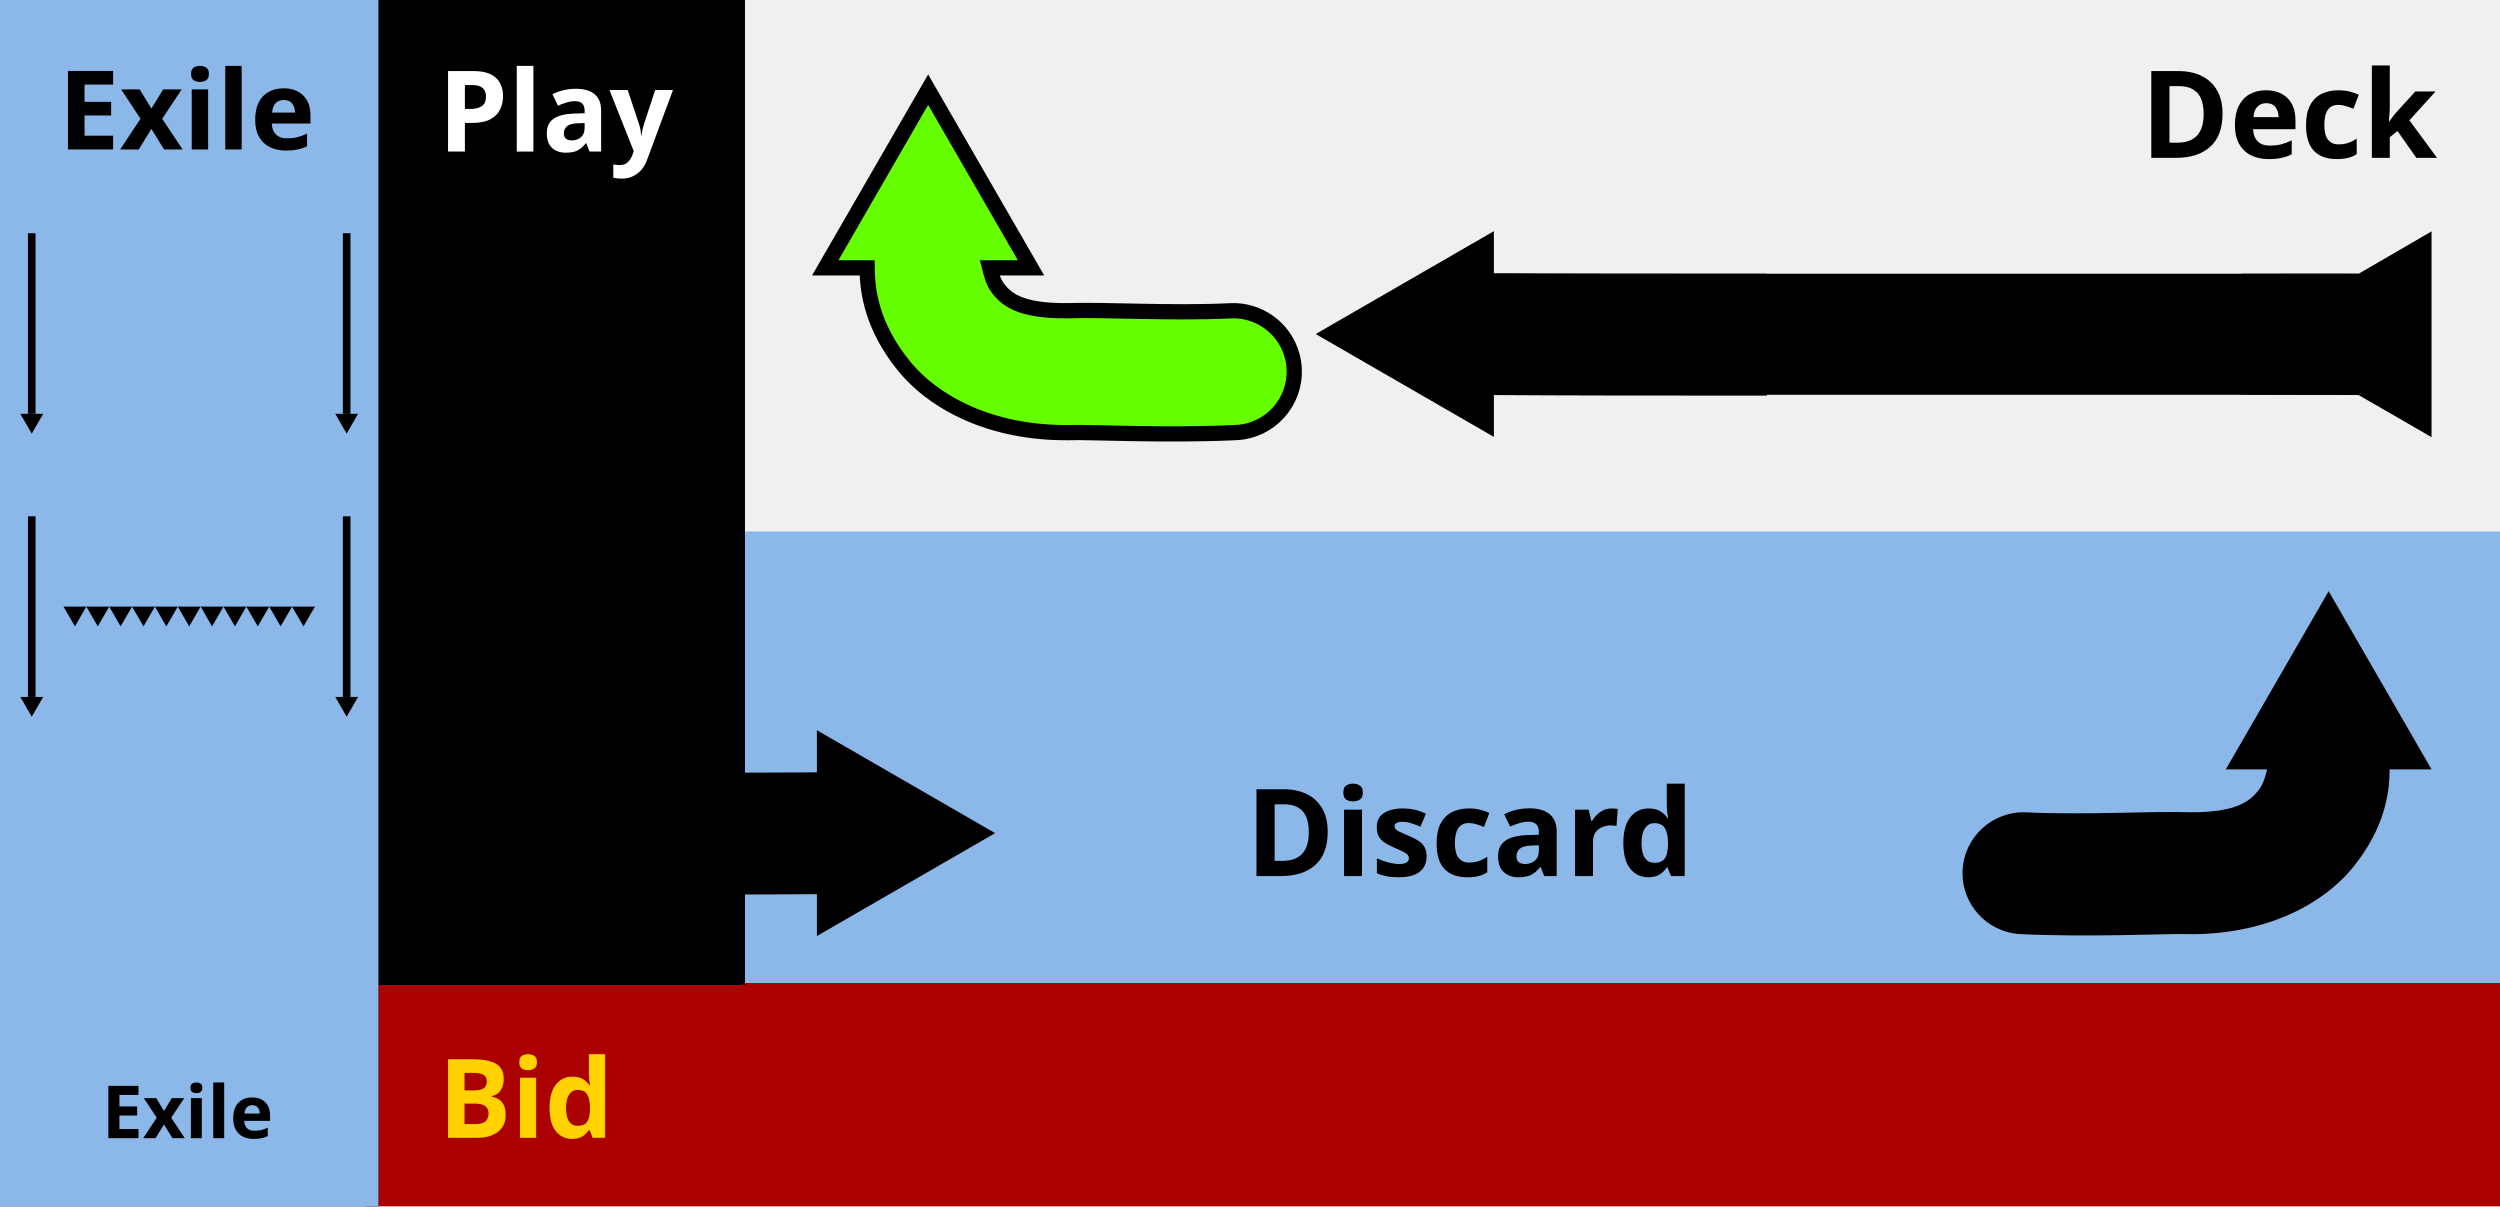
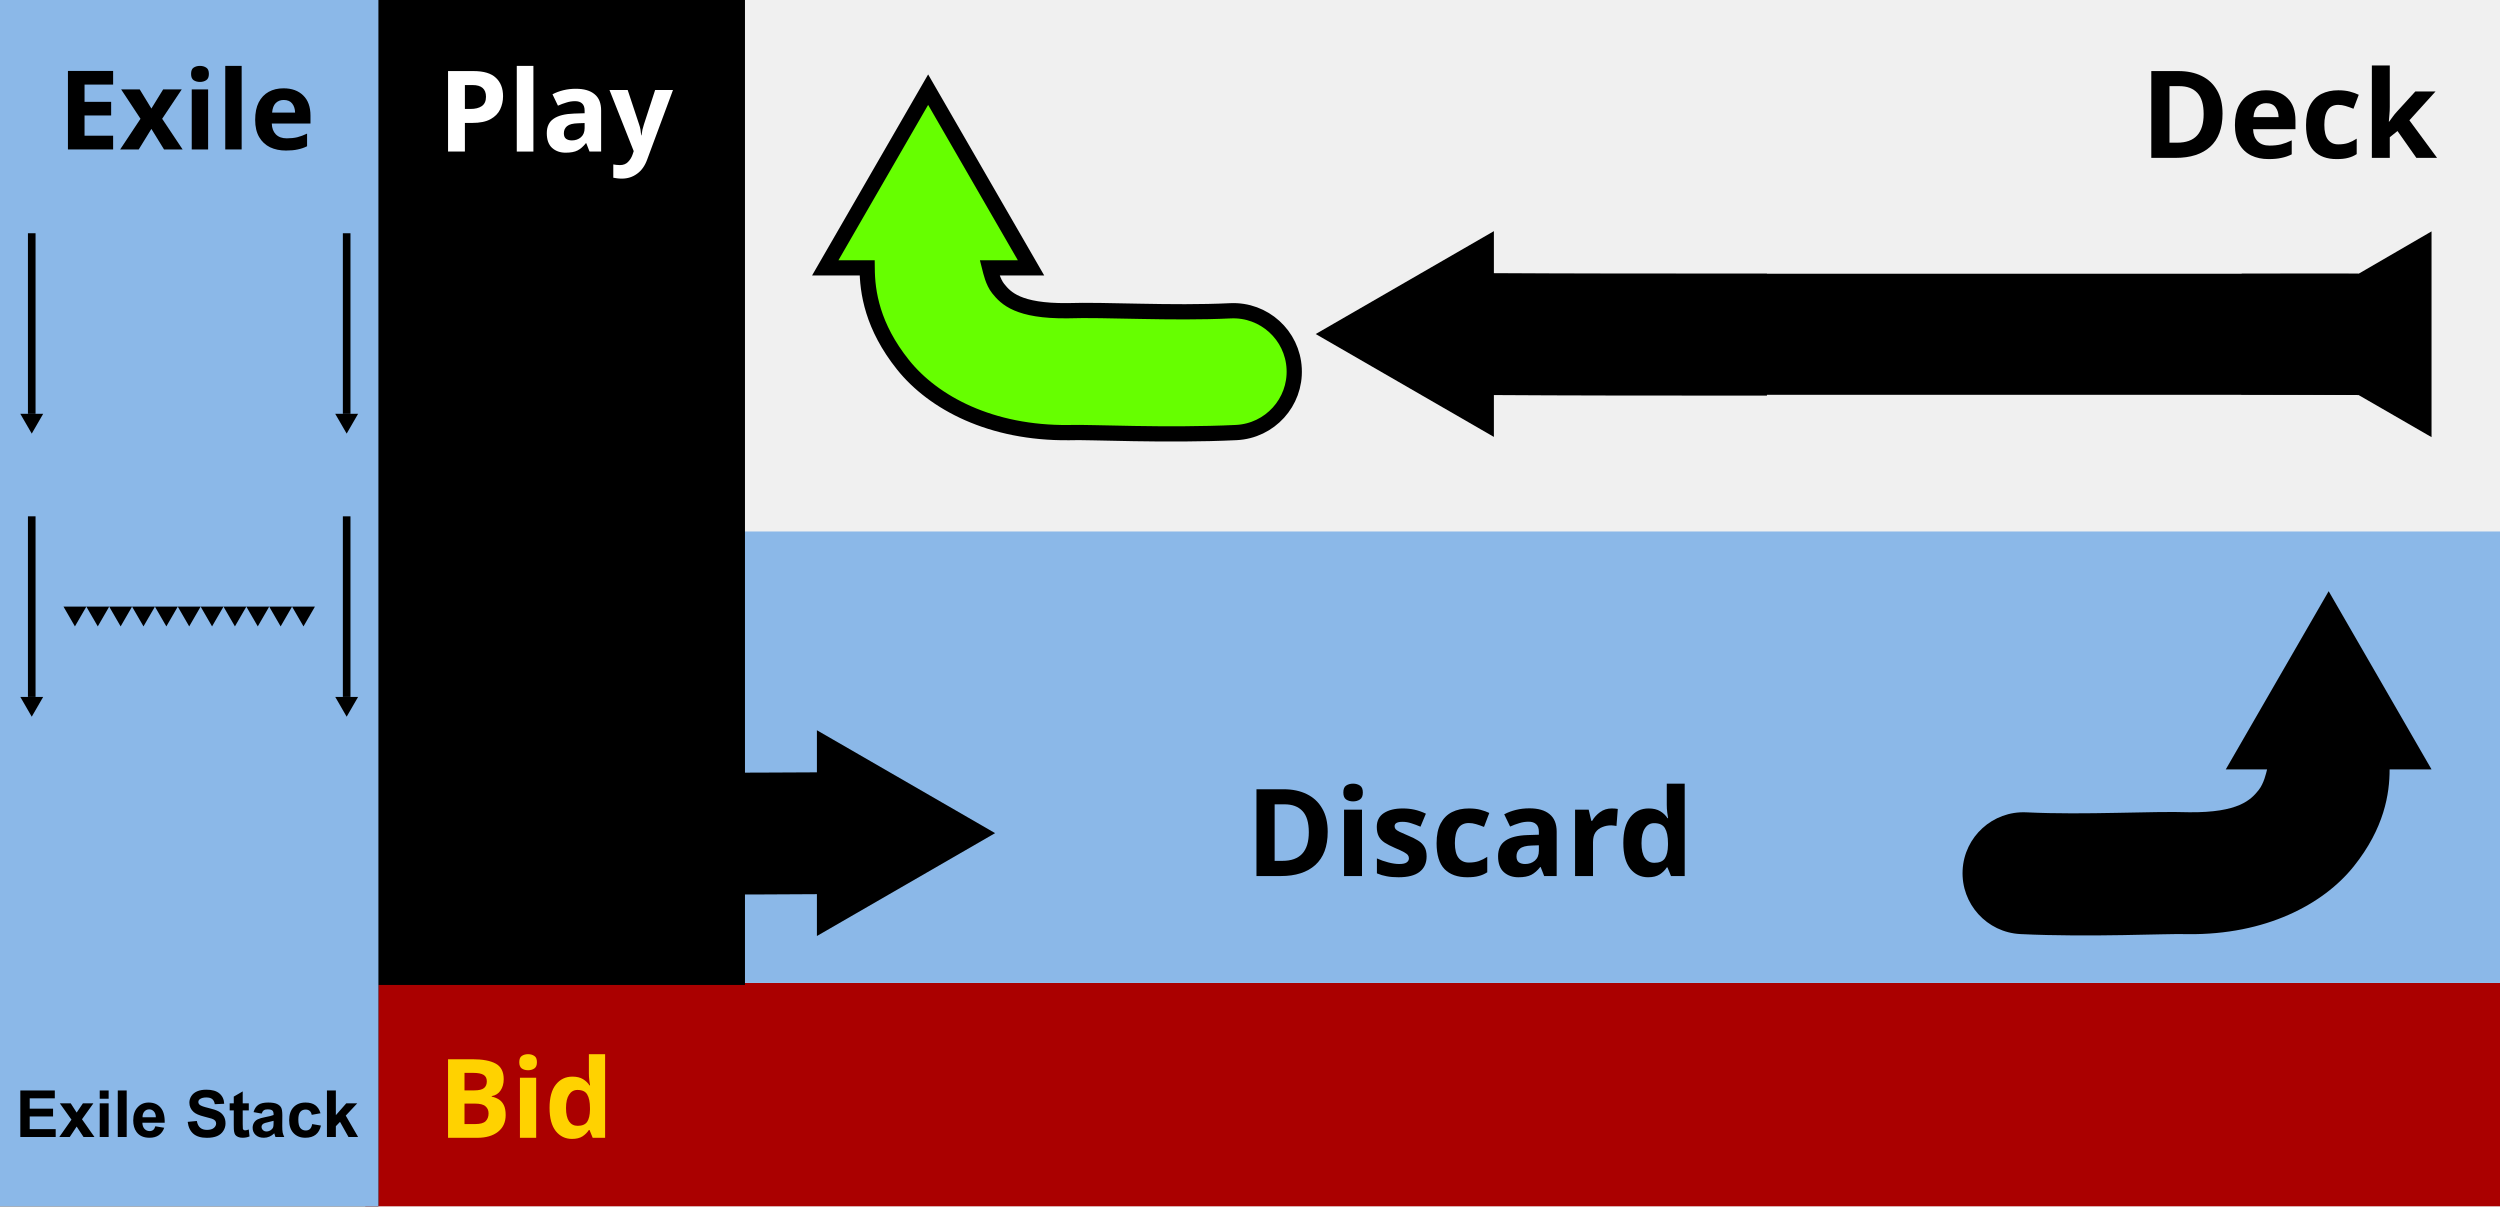
<svg xmlns="http://www.w3.org/2000/svg" width="1640.626" height="791.62" viewBox="0 0 1640.626 791.62" id="svg2" version="1.1" xml:space="preserve">
  <defs id="defs4" />
  <g id="layer1" transform="translate(643.7849,-990.1887)">
    <rect transform="rotate(90)" y="-996.841" x="1635.238" height="1400.908" width="146.571" id="rect4183-8-5-9-3-6-3-7-5-6-1-7-1-1-3-9-7-2-5-7-2-6-1-2-2" style="fill:#aa0000;fill-opacity:1;stroke:none;stroke-width:13.235;stroke-linecap:round;stroke-linejoin:round;stroke-miterlimit:4;stroke-dasharray:none;stroke-opacity:1" ry="0" />
    <rect transform="rotate(90)" y="-996.841" x="1338.976" height="1639.264" width="296.262" id="rect4183-8-5-9-3-6-3-7-5-6-1-7-1-1-3-9-7-2-5-7-2-6-1-2-28-6" style="fill:#8bb8e8;fill-opacity:1;stroke:none;stroke-width:14.316;stroke-linecap:round;stroke-linejoin:round;stroke-miterlimit:4;stroke-dasharray:none;stroke-opacity:1" ry="0" />
    <rect transform="rotate(90)" y="154.898" x="990.189" height="487.526" width="646.377" id="rect4183-8-5-9-3-6-3-7-5-6-1-7-1-1-3-9-7-2-5-7-2-6-1-2-28-9" style="fill:#000000;fill-opacity:1;stroke:none;stroke-width:12.974;stroke-linecap:round;stroke-linejoin:miter;stroke-miterlimit:4;stroke-dasharray:none;stroke-opacity:1" ry="0" />
    <g id="g4546" transform="matrix(3.58096,0,0,2.224477,174.3997,-2078.988)" style="fill:#b3b3b3" />
    <g id="g4546-2" transform="matrix(3.58096,0,0,2.224477,204.5778,-1888.983)" style="fill:#b3b3b3" />
    <g id="g4546-6" transform="matrix(3.58096,0,0,2.224477,-78.36814,-1512.532)" style="fill:#b3b3b3" />
    <g aria-label="SHIP" transform="matrix(0,0.7466666,-0.7466666,0,362.2432,657.4747)" id="text2762" style="font-weight:bold;font-size:85.77px;line-height:1.25;-inkscape-font-specification:'sans-serif, Bold';fill:#ffffff;stroke-width:1.339" />
    <g id="g4546-60" transform="matrix(3.58096,0,0,2.224477,204.5778,-1271.28)" style="fill:#b3b3b3" />
    <g aria-label="SHIP" transform="matrix(0,0.7466667,-0.7466667,0,645.1894,898.7265)" id="text2762-8" style="font-weight:bold;font-size:85.77px;line-height:1.25;-inkscape-font-specification:'sans-serif, Bold';fill:#ffffff;stroke-width:1.339" />
    <g aria-label="Deck " transform="matrix(2.188597,0,0,2.211462,-2020.548,-1658.883)" id="text15701-9" style="font-weight:600;font-size:36.079px;line-height:1.25;font-family:FreeSans;-inkscape-font-specification:'FreeSans, Semi-Bold';stroke-width:0.455">
      <path d="m 1295.489,1231.599 q 0,6.53 -3.716,9.85 -3.68,3.283 -10.355,3.283 h -7.288 v -25.76 h 8.082 q 4.041,0 6.999,1.443 2.995,1.443 4.618,4.257 1.66,2.778 1.66,6.927 z m -5.664,0.144 q 0,-4.293 -1.876,-6.278 -1.876,-2.02 -5.448,-2.02 h -2.922 v 16.777 h 2.345 q 7.901,0 7.901,-8.479 z" id="path13756" />
      <path d="m 1308.514,1224.672 q 4.077,0 6.458,2.345 2.381,2.309 2.381,6.602 v 2.598 h -12.7 q 0.072,2.273 1.335,3.572 1.299,1.299 3.572,1.299 1.912,0 3.464,-0.361 1.551,-0.397 3.211,-1.191 v 4.149 q -1.443,0.722 -3.067,1.046 -1.587,0.361 -3.861,0.361 -2.958,0 -5.231,-1.082 -2.273,-1.119 -3.572,-3.355 -1.299,-2.237 -1.299,-5.628 0,-3.464 1.155,-5.737 1.191,-2.309 3.283,-3.464 2.093,-1.155 4.871,-1.155 z m 0.036,3.824 q -1.551,0 -2.598,1.01 -1.01,1.01 -1.191,3.139 h 7.54 q -0.036,-1.804 -0.938,-2.958 -0.902,-1.191 -2.814,-1.191 z" id="path13758" />
      <path d="m 1329.728,1245.093 q -4.402,0 -6.819,-2.417 -2.381,-2.453 -2.381,-7.685 0,-3.608 1.227,-5.881 1.227,-2.273 3.391,-3.355 2.201,-1.082 5.051,-1.082 2.02,0 3.5,0.397 1.515,0.397 2.634,0.938 l -1.587,4.149 q -1.263,-0.505 -2.381,-0.83 -1.082,-0.325 -2.165,-0.325 -4.185,0 -4.185,5.953 0,2.958 1.082,4.365 1.118,1.407 3.103,1.407 1.696,0 2.994,-0.433 1.299,-0.469 2.526,-1.263 v 4.582 q -1.227,0.794 -2.598,1.119 -1.335,0.361 -3.392,0.361 z" id="path13760" />
      <path d="m 1345.639,1229.579 q 0,1.118 -0.108,2.237 -0.072,1.082 -0.18,2.201 h 0.072 q 0.541,-0.758 1.118,-1.515 0.577,-0.794 1.227,-1.479 l 5.52,-5.989 h 6.061 l -7.829,8.551 8.298,11.148 h -6.206 l -5.664,-7.973 -2.309,1.84 v 6.133 h -5.376 v -27.42 h 5.376 z" id="path13762" />
    </g>
    <path id="path283-2-6" style="color:#000000;fill:#000000;fill-opacity:1;fill-rule:evenodd;stroke-width:2.2;stroke-linecap:round;-inkscape-stroke:none" d="m 884.396,1378.16 67.518,116.945 h -27.514 v 0.566 -0.566 c 0,15.941 -3.445,38.505 -23.508,63.598 -20.063,25.092 -57.894,45.026 -108.69,44.529 h -0.59 l -0.592,-0.024 c -11.806,-0.465 -62.808,2.196 -108.807,-0.022 a 40,40 0 0 1 -38.031,-41.873 40,40 0 0 1 41.873,-38.031 c 39.232,1.886 81.819,-0.929 107.117,-0.05 -0.066,-6e-4 -0.124,0 -0.19,0 l 1.182,0.026 c -0.317,-0.022 -0.67,-0.022 -0.992,-0.028 32.112,0.279 40.172,-8.163 45.233,-14.492 3.54,-4.428 4.995,-11.296 5.59,-13.635 h -27.115 z" />
    <g aria-label="Discard" transform="matrix(2.188597,0,0,2.211462,-1855.978,-1658.883)" id="text15701-9-8-9" style="font-weight:600;font-size:36.079px;line-height:1.25;font-family:FreeSans;-inkscape-font-specification:'FreeSans, Semi-Bold';stroke-width:0.455">
      <path d="m 951.979,1444.717 q 0,6.53 -3.716,9.85 -3.68,3.283 -10.355,3.283 h -7.288 v -25.76 h 8.082 q 4.041,0 6.999,1.443 2.995,1.443 4.618,4.257 1.66,2.778 1.66,6.927 z m -5.664,0.144 q 0,-4.293 -1.876,-6.278 -1.876,-2.02 -5.448,-2.02 h -2.922 v 16.777 h 2.345 q 7.901,0 7.901,-8.479 z" id="path13741" />
      <path d="m 959.591,1430.43 q 1.191,0 2.057,0.577 0.866,0.541 0.866,2.057 0,1.479 -0.866,2.057 -0.866,0.577 -2.057,0.577 -1.227,0 -2.093,-0.577 -0.83,-0.577 -0.83,-2.057 0,-1.515 0.83,-2.057 0.866,-0.577 2.093,-0.577 z m 2.67,7.721 v 19.699 h -5.376 v -19.699 z" id="path13743" />
      <path d="m 981.636,1452.005 q 0,2.994 -2.129,4.618 -2.093,1.587 -6.278,1.587 -2.057,0 -3.536,-0.289 -1.479,-0.253 -2.958,-0.866 v -4.438 q 1.587,0.722 3.428,1.191 1.84,0.469 3.247,0.469 1.587,0 2.237,-0.469 0.685,-0.469 0.685,-1.227 0,-0.505 -0.289,-0.902 -0.253,-0.397 -1.155,-0.902 -0.902,-0.505 -2.814,-1.299 -1.84,-0.794 -3.031,-1.551 -1.191,-0.794 -1.768,-1.876 -0.577,-1.118 -0.577,-2.778 0,-2.742 2.129,-4.113 2.129,-1.371 5.664,-1.371 1.84,0 3.5,0.361 1.66,0.361 3.428,1.191 l -1.624,3.861 q -1.443,-0.613 -2.742,-1.01 -1.299,-0.433 -2.634,-0.433 -2.381,0 -2.381,1.299 0,0.469 0.289,0.866 0.325,0.361 1.191,0.794 0.902,0.433 2.634,1.155 1.696,0.685 2.922,1.443 1.227,0.722 1.876,1.84 0.685,1.082 0.685,2.85 z" id="path13745" />
      <path d="m 993.83,1458.211 q -4.402,0 -6.819,-2.417 -2.381,-2.453 -2.381,-7.685 0,-3.608 1.227,-5.881 1.227,-2.273 3.391,-3.355 2.201,-1.082 5.051,-1.082 2.02,0 3.5,0.397 1.515,0.397 2.634,0.938 l -1.587,4.149 q -1.263,-0.505 -2.381,-0.83 -1.082,-0.325 -2.165,-0.325 -4.185,0 -4.185,5.953 0,2.958 1.082,4.365 1.118,1.407 3.103,1.407 1.696,0 2.995,-0.433 1.299,-0.469 2.526,-1.263 v 4.582 q -1.227,0.794 -2.598,1.119 -1.335,0.361 -3.391,0.361 z" id="path13747" />
      <path d="m 1012.447,1437.754 q 3.969,0 6.061,1.732 2.129,1.696 2.129,5.231 v 13.133 h -3.752 l -1.046,-2.67 h -0.144 q -1.263,1.587 -2.67,2.309 -1.407,0.722 -3.861,0.722 -2.634,0 -4.366,-1.515 -1.732,-1.551 -1.732,-4.726 0,-3.139 2.201,-4.618 2.201,-1.515 6.602,-1.66 l 3.428,-0.108 v -0.866 q 0,-1.551 -0.83,-2.273 -0.794,-0.722 -2.237,-0.722 -1.443,0 -2.814,0.433 -1.371,0.397 -2.742,1.01 l -1.768,-3.644 q 1.587,-0.83 3.5,-1.299 1.948,-0.469 4.041,-0.469 z m 0.758,11.04 q -2.598,0.072 -3.608,0.938 -1.01,0.866 -1.01,2.273 0,1.227 0.722,1.768 0.722,0.505 1.876,0.505 1.732,0 2.922,-1.01 1.191,-1.046 1.191,-2.922 v -1.623 z" id="path13749" />
      <path d="m 1037.161,1437.79 q 0.397,0 0.938,0.036 0.541,0.036 0.866,0.108 l -0.397,5.051 q -0.253,-0.072 -0.758,-0.108 -0.469,-0.072 -0.83,-0.072 -1.371,0 -2.634,0.505 -1.263,0.469 -2.057,1.551 -0.758,1.082 -0.758,2.958 v 10.03 h -5.376 v -19.699 h 4.077 l 0.794,3.319 h 0.253 q 0.866,-1.515 2.381,-2.598 1.515,-1.082 3.5,-1.082 z" id="path13751" />
      <path d="m 1048.057,1458.211 q -3.283,0 -5.376,-2.562 -2.057,-2.598 -2.057,-7.613 0,-5.051 2.093,-7.649 2.093,-2.598 5.484,-2.598 2.129,0 3.5,0.83 1.371,0.83 2.165,2.057 h 0.18 q -0.108,-0.577 -0.253,-1.66 -0.144,-1.118 -0.144,-2.273 v -6.314 h 5.376 v 27.42 h -4.113 l -1.046,-2.562 h -0.216 q -0.794,1.227 -2.129,2.092 -1.335,0.83 -3.464,0.83 z m 1.876,-4.293 q 2.237,0 3.139,-1.299 0.902,-1.335 0.938,-3.969 v -0.577 q 0,-2.886 -0.902,-4.402 -0.866,-1.515 -3.247,-1.515 -1.768,0 -2.778,1.551 -1.01,1.515 -1.01,4.402 0,2.886 1.01,4.366 1.01,1.443 2.85,1.443 z" id="path13753" />
    </g>
    <path id="path4788-2-6-6-6" style="fill:#000000;fill-opacity:1;stroke:none;stroke-width:22.727;stroke-dasharray:none;stroke-dashoffset:0;stroke-opacity:0.511" d="m -107.69,1604.45 116.943,-67.518 -116.943,-67.518 v 27.617 c -44.283,0.307 -108.445,0.364 -179.205,0.336 v 79.982 c 71.001,0.024 134.477,-0.052 179.205,-0.369 z" />
    <g aria-label="Bid" transform="matrix(0.9005305,0,0,0.9099389,218.9668,885.0908)" id="text15701-9-8" style="font-weight:600;font-size:79.374px;line-height:1.25;font-family:FreeSans;-inkscape-font-specification:'FreeSans, Semi-Bold';fill:#ffd200;stroke-width:1">
      <path d="m -613.916,879.423 q 11.35,0 17.145,3.175 5.794,3.175 5.794,11.192 0,4.842 -2.302,8.175 -2.222,3.334 -6.429,4.048 v 0.397 q 2.857,0.556 5.159,1.984 2.302,1.429 3.651,4.127 1.349,2.699 1.349,7.144 0,7.699 -5.556,12.065 -5.556,4.366 -15.24,4.366 h -21.193 v -56.673 z m 1.349,22.463 q 5.239,0 7.223,-1.667 2.064,-1.667 2.064,-4.842 0,-3.254 -2.381,-4.683 -2.381,-1.429 -7.541,-1.429 h -6.35 v 12.62 z m -6.985,9.525 v 14.764 h 7.858 q 5.397,0 7.541,-2.064 2.143,-2.143 2.143,-5.636 0,-3.175 -2.222,-5.08 -2.143,-1.984 -7.858,-1.984 z" id="path13094" />
      <path d="m -573.197,875.772 q 2.619,0 4.524,1.27 1.905,1.191 1.905,4.524 0,3.254 -1.905,4.524 -1.905,1.27 -4.524,1.27 -2.699,0 -4.604,-1.27 -1.826,-1.27 -1.826,-4.524 0,-3.334 1.826,-4.524 1.905,-1.27 4.604,-1.27 z m 5.874,16.986 v 43.338 h -11.827 v -43.338 z" id="path13096" />
      <path d="m -541.21,936.89 q -7.223,0 -11.827,-5.636 -4.524,-5.715 -4.524,-16.748 0,-11.112 4.604,-16.827 4.604,-5.715 12.065,-5.715 4.683,0 7.699,1.826 3.016,1.826 4.762,4.524 h 0.397 q -0.238,-1.27 -0.556,-3.651 -0.318,-2.461 -0.318,-5.001 v -13.89 h 11.827 v 60.324 h -9.049 l -2.302,-5.636 h -0.476 q -1.746,2.699 -4.683,4.604 -2.937,1.826 -7.62,1.826 z m 4.127,-9.445 q 4.921,0 6.906,-2.857 1.984,-2.937 2.064,-8.731 v -1.27 q 0,-6.35 -1.984,-9.684 -1.905,-3.334 -7.144,-3.334 -3.889,0 -6.112,3.413 -2.222,3.334 -2.222,9.684 0,6.35 2.222,9.604 2.222,3.175 6.271,3.175 z" id="path13098" />
    </g>
    <g id="g1" transform="matrix(0.9999999,0,0,-0.9999999,30.17796,2615.629)">
      <path id="path283-2" style="color:#000000;fill:#66ff00;fill-opacity:1;fill-rule:evenodd;stroke:#000000;stroke-width:10;stroke-linecap:round;stroke-dasharray:none" d="m -64.87,1566.604 -67.518,-116.945 h 27.514 l 0.008,-0.566 -0.004,0.566 c 0,-15.941 3.445,-38.505 23.508,-63.598 20.063,-25.092 57.894,-45.026 108.689,-44.529 h 0.59 l 0.592,0.024 c 11.806,0.465 62.808,-2.196 108.807,0.022 a 40,40 0 0 1 38.031,41.873 40,40 0 0 1 -41.873,38.031 c -39.232,-1.887 -81.819,0.929 -107.117,0.05 0.066,6e-4 0.123,0 0.189,0 l -1.182,-0.026 c 0.317,0.022 0.67,0.022 0.992,0.028 -32.112,-0.279 -40.172,8.163 -45.232,14.492 -3.54,4.428 -4.996,11.297 -5.59,13.635 H 2.65 Z" />
      <path id="path4788-2-6-6" style="fill:#000000;fill-opacity:1;stroke:none;stroke-width:22.727;stroke-dasharray:none;stroke-dashoffset:0;stroke-opacity:0.511" d="m 306.401,1338.715 -116.943,67.518 116.943,67.518 v -27.617 c 44.283,-0.307 108.445,-0.364 179.205,-0.336 v -79.982 c -71.001,-0.024 -134.477,0.054 -179.205,0.369 z" />
      <path id="path4788-2-6-7" style="fill:#000000;fill-opacity:1;stroke:none;stroke-width:22.727;stroke-dasharray:none;stroke-dashoffset:0;stroke-opacity:0.511" d="m 921.735,1338.557 -47.869,27.637 c -19.999,0.172 -46.239,0.272 -77.014,0.324 l 0.278,79.279 c 30.74,-0.056 56.344,0.174 76.736,0 l 47.869,27.795 z" />
      <rect style="fill:#000000;stroke-width:11.131;stroke-linecap:round;stroke-opacity:0.153" id="rect630" width="568.126" height="79.445" x="305.74" y="1366.352" />
    </g>
    <rect transform="rotate(90)" y="395.451" x="990.189" height="248.334" width="791.62" id="rect4183-8-5-9-3-6-3-7-5-6-1-7-1-1-3-9-7-2-5-7-2-6-1-2-28-9-3" style="fill:#000000;fill-opacity:1;stroke:none;stroke-width:10.789;stroke-linecap:round;stroke-linejoin:miter;stroke-miterlimit:4;stroke-dasharray:none;stroke-opacity:1" ry="0" />
    <rect transform="matrix(0,-1,-1,0,0,0)" y="395.451" x="-1781.809" height="248.334" width="791.62" id="rect4183-8-5-9-3-6-3-7-5-6-1-7-1-1-3-9-7-2-5-7-2-6-1-2-28-9-3-2" style="fill:#8bb8e8;fill-opacity:1;stroke:none;stroke-width:10.789;stroke-linecap:round;stroke-linejoin:miter;stroke-miterlimit:4;stroke-dasharray:none;stroke-opacity:1" ry="0" />
    <g aria-label="Exile" transform="translate(-51.72873,-93.34204)" id="text2388-9-3" style="font-weight:bold;font-size:72.152px;line-height:1.25;font-family:'Atkinson Hyperlegible Next';-inkscape-font-specification:'Atkinson Hyperlegible Next Bold';fill:#000000;fill-opacity:1;stroke-width:4.153">
      <path d="m -517.818,1181.605 h -29.655 v -51.517 h 29.655 v 8.947 h -18.76 v 11.328 h 17.461 v 8.947 h -17.461 v 13.276 h 18.76 z" style="font-family:'Noto Sans';-inkscape-font-specification:'Noto Sans, Bold';fill:#000000;fill-opacity:1" id="path5703-7" />
      <path d="m -499.853,1161.474 -12.699,-19.265 h 12.194 l 7.648,12.555 7.72,-12.555 h 12.194 l -12.843,19.265 13.42,20.131 h -12.194 l -8.298,-13.492 -8.298,13.492 h -12.194 z" style="font-family:'Noto Sans';-inkscape-font-specification:'Noto Sans, Bold';fill:#000000;fill-opacity:1" id="path5705-8" />
      <path d="m -460.818,1126.769 q 2.381,0 4.113,1.154 1.732,1.082 1.732,4.113 0,2.958 -1.732,4.113 -1.732,1.154 -4.113,1.154 -2.453,0 -4.185,-1.154 -1.659,-1.155 -1.659,-4.113 0,-3.03 1.659,-4.113 1.732,-1.154 4.185,-1.154 z m 5.339,15.441 v 39.395 h -10.751 v -39.395 z" style="font-family:'Noto Sans';-inkscape-font-specification:'Noto Sans, Bold';fill:#000000;fill-opacity:1" id="path5707-82" />
      <path d="m -433.472,1181.605 h -10.751 v -54.836 h 10.751 z" style="font-family:'Noto Sans';-inkscape-font-specification:'Noto Sans, Bold';fill:#000000;fill-opacity:1" id="path5709-9" />
      <path d="m -405.982,1141.488 q 8.153,0 12.915,4.69 4.762,4.618 4.762,13.204 v 5.195 h -25.398 q 0.144,4.546 2.67,7.143 2.597,2.598 7.143,2.598 3.824,0 6.927,-0.722 3.103,-0.794 6.422,-2.381 v 8.297 q -2.886,1.443 -6.133,2.092 -3.175,0.722 -7.72,0.722 -5.916,0 -10.462,-2.164 -4.546,-2.237 -7.143,-6.71 -2.597,-4.473 -2.597,-11.256 0,-6.927 2.309,-11.472 2.381,-4.618 6.566,-6.927 4.185,-2.309 9.741,-2.309 z m 0.072,7.648 q -3.103,0 -5.195,2.02 -2.02,2.02 -2.381,6.277 h 15.08 q -0.072,-3.608 -1.876,-5.917 -1.804,-2.381 -5.628,-2.381 z" style="font-family:'Noto Sans';-inkscape-font-specification:'Noto Sans, Bold';fill:#000000;fill-opacity:1" id="path5711-1" />
    </g>
-     <g aria-label="Exile" transform="matrix(0.6666642,0,0,0.6666642,-207.6929,949.3886)" id="text2388-9-2" style="font-weight:bold;font-size:72.152px;line-height:1.25;font-family:'Atkinson Hyperlegible Next';-inkscape-font-specification:'Atkinson Hyperlegible Next Bold';fill:#000000;fill-opacity:1;stroke-width:4.153">
-       <path d="m -517.818,1181.605 h -29.655 v -51.517 h 29.655 v 8.947 h -18.76 v 11.328 h 17.461 v 8.947 h -17.461 v 13.276 h 18.76 z" style="font-family:'Noto Sans';-inkscape-font-specification:'Noto Sans, Bold';fill:#000000;fill-opacity:1" id="path5703-1" />
-       <path d="m -499.853,1161.474 -12.699,-19.265 h 12.194 l 7.648,12.555 7.72,-12.555 h 12.194 l -12.843,19.265 13.42,20.131 h -12.194 l -8.298,-13.492 -8.298,13.492 h -12.194 z" style="font-family:'Noto Sans';-inkscape-font-specification:'Noto Sans, Bold';fill:#000000;fill-opacity:1" id="path5705-6" />
-       <path d="m -460.818,1126.769 q 2.381,0 4.113,1.154 1.732,1.082 1.732,4.113 0,2.958 -1.732,4.113 -1.732,1.154 -4.113,1.154 -2.453,0 -4.185,-1.154 -1.659,-1.155 -1.659,-4.113 0,-3.03 1.659,-4.113 1.732,-1.154 4.185,-1.154 z m 5.339,15.441 v 39.395 h -10.751 v -39.395 z" style="font-family:'Noto Sans';-inkscape-font-specification:'Noto Sans, Bold';fill:#000000;fill-opacity:1" id="path5707-8" />
-       <path d="m -433.472,1181.605 h -10.751 v -54.836 h 10.751 z" style="font-family:'Noto Sans';-inkscape-font-specification:'Noto Sans, Bold';fill:#000000;fill-opacity:1" id="path5709-5" />
-       <path d="m -405.982,1141.488 q 8.153,0 12.915,4.69 4.762,4.618 4.762,13.204 v 5.195 h -25.398 q 0.144,4.546 2.67,7.143 2.597,2.598 7.143,2.598 3.824,0 6.927,-0.722 3.103,-0.794 6.422,-2.381 v 8.297 q -2.886,1.443 -6.133,2.092 -3.175,0.722 -7.72,0.722 -5.916,0 -10.462,-2.164 -4.546,-2.237 -7.143,-6.71 -2.597,-4.473 -2.597,-11.256 0,-6.927 2.309,-11.472 2.381,-4.618 6.566,-6.927 4.185,-2.309 9.741,-2.309 z m 0.072,7.648 q -3.103,0 -5.195,2.02 -2.02,2.02 -2.381,6.277 h 15.08 q -0.072,-3.608 -1.876,-5.917 -1.804,-2.381 -5.628,-2.381 z" style="font-family:'Noto Sans';-inkscape-font-specification:'Noto Sans, Bold';fill:#000000;fill-opacity:1" id="path5711-7" />
+     <g aria-label="Exile" transform="matrix(0.3939654,0,0,0.3939654,-385.5589,1262.762)" id="text2388-9-2" style="font-weight:bold;font-size:72.152px;line-height:1.25;font-family:'Atkinson Hyperlegible Next';-inkscape-font-specification:'Atkinson Hyperlegible Next Bold';fill:#000000;fill-opacity:1;stroke-width:4.153">
+       <path d="m -621.608,1202.08 v -77.472 h 57.444 v 13.106 h -41.801 v 17.175 h 38.895 v 13.053 h -38.895 v 21.086 h 43.281 v 13.053 z m 64.948,0 20.24,-28.907 -19.395,-27.216 h 18.126 l 9.935,15.431 10.464,-15.431 h 17.439 l -19.025,26.582 20.769,29.541 h -18.232 l -11.415,-17.386 -11.52,17.386 z m 67.326,-63.733 v -13.74 h 14.85 v 13.74 z m 0,63.733 v -56.123 h 14.85 v 56.123 z m 30.069,0 v -77.472 h 14.85 v 77.472 z m 62.57,-17.862 14.797,2.484 c -1.902,5.426 -4.915,9.565 -9.037,12.419 -4.087,2.818 -9.213,4.228 -15.378,4.228 -9.759,0 -16.981,-3.188 -21.667,-9.565 -3.699,-5.109 -5.549,-11.556 -5.549,-19.342 0,-9.301 2.431,-16.576 7.293,-21.826 4.862,-5.285 11.01,-7.927 18.443,-7.927 8.35,0 14.938,2.766 19.764,8.297 4.827,5.496 7.134,13.934 6.923,25.313 h -37.204 c 0.106,4.404 1.304,7.839 3.594,10.305 2.29,2.431 5.144,3.646 8.561,3.646 2.325,0 4.281,-0.634 5.866,-1.902 1.585,-1.268 2.783,-3.312 3.594,-6.13 z m 0.846,-15.008 c -0.106,-4.298 -1.215,-7.557 -3.329,-9.777 -2.114,-2.255 -4.686,-3.382 -7.716,-3.382 -3.241,0 -5.919,1.18 -8.033,3.541 -2.114,2.361 -3.153,5.566 -3.118,9.618 z m 53.058,7.663 15.22,-1.48 c 0.916,5.109 2.766,8.861 5.549,11.256 2.818,2.396 6.606,3.594 11.362,3.594 5.038,0 8.825,-1.057 11.362,-3.171 2.572,-2.149 3.858,-4.651 3.858,-7.504 0,-1.832 -0.546,-3.382 -1.638,-4.65 -1.057,-1.304 -2.924,-2.431 -5.602,-3.382 -1.832,-0.634 -6.007,-1.762 -12.525,-3.382 -8.385,-2.079 -14.268,-4.633 -17.651,-7.663 -4.756,-4.263 -7.134,-9.46 -7.134,-15.59 0,-3.946 1.11,-7.627 3.329,-11.045 2.255,-3.453 5.478,-6.077 9.671,-7.874 4.228,-1.797 9.319,-2.695 15.273,-2.695 9.724,0 17.034,2.131 21.931,6.394 4.932,4.263 7.522,9.953 7.768,17.069 l -15.642,0.687 c -0.669,-3.981 -2.114,-6.835 -4.333,-8.561 -2.184,-1.762 -5.478,-2.642 -9.882,-2.642 -4.545,0 -8.103,0.934 -10.675,2.801 -1.656,1.198 -2.484,2.801 -2.484,4.809 0,1.832 0.775,3.4 2.325,4.703 1.973,1.656 6.764,3.382 14.374,5.179 7.61,1.797 13.229,3.664 16.858,5.602 3.664,1.902 6.518,4.527 8.561,7.874 2.079,3.312 3.118,7.416 3.118,12.313 0,4.439 -1.233,8.596 -3.699,12.472 -2.466,3.875 -5.954,6.764 -10.464,8.667 -4.51,1.867 -10.129,2.801 -16.858,2.801 -9.794,0 -17.316,-2.255 -22.565,-6.764 -5.249,-4.545 -8.385,-11.15 -9.407,-19.817 z m 101.782,-30.915 v 11.838 h -10.146 v 22.618 c 0,4.58 0.088,7.258 0.264,8.033 0.211,0.74 0.652,1.356 1.321,1.85 0.705,0.493 1.55,0.74 2.537,0.74 1.374,0 3.365,-0.476 5.972,-1.427 l 1.268,11.521 c -3.453,1.48 -7.363,2.22 -11.732,2.22 -2.678,0 -5.091,-0.44 -7.24,-1.321 -2.149,-0.916 -3.734,-2.079 -4.756,-3.488 -0.986,-1.444 -1.673,-3.382 -2.061,-5.813 -0.317,-1.726 -0.476,-5.214 -0.476,-10.463 v -24.468 h -6.817 v -11.838 h 6.817 v -11.151 l 14.903,-8.667 v 19.817 z m 21.403,17.122 -13.476,-2.431 c 1.515,-5.426 4.122,-9.442 7.821,-12.049 3.699,-2.607 9.195,-3.911 16.488,-3.911 6.623,0 11.556,0.793 14.797,2.378 3.241,1.55 5.514,3.541 6.817,5.972 1.339,2.396 2.008,6.817 2.008,13.264 l -0.159,17.334 c 0,4.932 0.229,8.579 0.687,10.939 0.493,2.325 1.392,4.827 2.695,7.504 h -14.691 c -0.388,-0.987 -0.863,-2.449 -1.427,-4.386 -0.247,-0.881 -0.423,-1.462 -0.528,-1.744 -2.537,2.466 -5.249,4.316 -8.138,5.549 -2.889,1.233 -5.972,1.85 -9.248,1.85 -5.778,0 -10.34,-1.568 -13.687,-4.703 -3.312,-3.135 -4.968,-7.099 -4.968,-11.89 0,-3.171 0.757,-5.989 2.272,-8.455 1.515,-2.501 3.629,-4.404 6.342,-5.707 2.748,-1.339 6.694,-2.501 11.838,-3.488 6.94,-1.304 11.749,-2.519 14.427,-3.646 v -1.48 c 0,-2.854 -0.705,-4.879 -2.114,-6.077 -1.409,-1.233 -4.069,-1.85 -7.98,-1.85 -2.642,0 -4.703,0.528 -6.183,1.585 -1.48,1.022 -2.678,2.836 -3.594,5.443 z m 19.87,12.049 c -1.902,0.634 -4.915,1.392 -9.037,2.272 -4.122,0.881 -6.817,1.744 -8.085,2.589 -1.938,1.374 -2.907,3.118 -2.907,5.232 0,2.079 0.775,3.875 2.325,5.39 1.55,1.515 3.523,2.272 5.919,2.272 2.678,0 5.232,-0.881 7.663,-2.642 1.797,-1.339 2.977,-2.977 3.541,-4.915 0.388,-1.268 0.581,-3.682 0.581,-7.24 z m 78.16,-12.577 -14.638,2.642 c -0.493,-2.924 -1.621,-5.126 -3.382,-6.606 -1.726,-1.48 -3.981,-2.22 -6.764,-2.22 -3.699,0 -6.659,1.286 -8.878,3.858 -2.184,2.537 -3.276,6.8 -3.276,12.789 0,6.659 1.11,11.362 3.329,14.11 2.255,2.748 5.267,4.122 9.037,4.122 2.818,0 5.126,-0.793 6.923,-2.378 1.797,-1.621 3.065,-4.386 3.805,-8.297 l 14.586,2.484 c -1.515,6.694 -4.421,11.749 -8.72,15.167 -4.298,3.417 -10.058,5.126 -17.281,5.126 -8.209,0 -14.762,-2.59 -19.659,-7.768 -4.862,-5.179 -7.293,-12.348 -7.293,-21.508 0,-9.266 2.449,-16.47 7.346,-21.614 4.897,-5.179 11.52,-7.768 19.87,-7.768 6.835,0 12.26,1.48 16.277,4.439 4.052,2.924 6.958,7.399 8.72,13.423 z m 10.728,39.529 v -77.472 h 14.85 v 41.114 l 17.386,-19.764 h 18.285 l -19.183,20.504 20.557,35.618 H -74.967 l -14.11,-25.208 -6.923,7.24 v 17.968 z" id="text1" style="font-size:108.229px;font-family:Arial;-inkscape-font-specification:'Arial Bold';stroke-width:7.5" aria-label="Exile Stack" />
    </g>
    <g id="g11" transform="matrix(1,0,0,-1,304.8458,2673.802)">
      <g id="g7" transform="translate(-143.9825,-157.6605)">
        <path style="fill:#000000;fill-opacity:1;stroke-width:4.923;stroke-linecap:round;stroke-dasharray:none;stroke-opacity:0" id="path41847-15-7-4" d="m 689.605,474.572 -36.922,-63.95 73.843,0 z" transform="matrix(0.2031325,0,0,-0.2031325,-895.5624,1526.594)" />
        <path style="fill:#000000;fill-opacity:1;stroke-width:4.923;stroke-linecap:round;stroke-dasharray:none;stroke-opacity:0" id="path41847-15-7-4-9" d="m 689.605,474.572 -36.922,-63.95 73.843,0 z" transform="matrix(0.2031325,0,0,-0.2031325,-880.5624,1526.594)" />
        <path style="fill:#000000;fill-opacity:1;stroke-width:4.923;stroke-linecap:round;stroke-dasharray:none;stroke-opacity:0" id="path41847-15-7-4-7" d="m 689.605,474.572 -36.922,-63.95 73.843,0 z" transform="matrix(0.2031325,0,0,-0.2031325,-865.5624,1526.594)" />
        <path style="fill:#000000;fill-opacity:1;stroke-width:4.923;stroke-linecap:round;stroke-dasharray:none;stroke-opacity:0" id="path41847-15-7-4-54" d="m 689.605,474.572 -36.922,-63.95 73.843,0 z" transform="matrix(0.2031325,0,0,-0.2031325,-850.5624,1526.594)" />
        <path style="fill:#000000;fill-opacity:1;stroke-width:4.923;stroke-linecap:round;stroke-dasharray:none;stroke-opacity:0" id="path41847-15-7-4-1" d="m 689.605,474.572 -36.922,-63.95 73.843,0 z" transform="matrix(0.2031325,0,0,-0.2031325,-835.5624,1526.594)" />
        <path style="fill:#000000;fill-opacity:1;stroke-width:4.923;stroke-linecap:round;stroke-dasharray:none;stroke-opacity:0" id="path41847-15-7-4-3" d="m 689.605,474.572 -36.922,-63.95 73.843,0 z" transform="matrix(0.2031325,0,0,-0.2031325,-820.5624,1526.594)" />
        <path style="fill:#000000;fill-opacity:1;stroke-width:4.923;stroke-linecap:round;stroke-dasharray:none;stroke-opacity:0" id="path41847-15-7-4-4" d="m 689.605,474.572 -36.922,-63.95 73.843,0 z" transform="matrix(0.2031325,0,0,-0.2031325,-805.5624,1526.594)" />
        <path style="fill:#000000;fill-opacity:1;stroke-width:4.923;stroke-linecap:round;stroke-dasharray:none;stroke-opacity:0" id="path41847-15-7-4-13" d="m 689.605,474.572 -36.922,-63.95 73.843,0 z" transform="matrix(0.2031325,0,0,-0.2031325,-790.5624,1526.594)" />
        <path style="fill:#000000;fill-opacity:1;stroke-width:4.923;stroke-linecap:round;stroke-dasharray:none;stroke-opacity:0" id="path41847-15-7-4-74" d="m 689.605,474.572 -36.922,-63.95 73.843,0 z" transform="matrix(0.2031325,0,0,-0.2031325,-775.5624,1526.594)" />
        <path style="fill:#000000;fill-opacity:1;stroke-width:4.923;stroke-linecap:round;stroke-dasharray:none;stroke-opacity:0" id="path41847-15-7-4-77" d="m 689.605,474.572 -36.922,-63.95 73.843,0 z" transform="matrix(0.2031325,0,0,-0.2031325,-760.5624,1526.594)" />
        <path style="fill:#000000;fill-opacity:1;stroke-width:4.923;stroke-linecap:round;stroke-dasharray:none;stroke-opacity:0" id="path41847-15-7-4-31" d="m 689.605,474.572 -36.922,-63.95 73.843,0 z" transform="matrix(0.2031325,0,0,-0.2031325,-745.5624,1526.594)" />
      </g>
    </g>
    <g aria-label="Play" transform="matrix(0.9948168,0,0,1.00521,278.5113,-497.9523)" id="text15701-9-5" style="font-weight:600;font-size:79.374px;line-height:1.25;font-family:FreeSans;-inkscape-font-specification:'FreeSans, Semi-Bold';fill:#ffffff;stroke-width:1">
      <path d="m -614.755,1526.827 q 10.157,0 14.794,4.416 4.71,4.343 4.71,11.997 0,4.563 -1.914,8.611 -1.914,3.974 -6.403,6.403 -4.416,2.429 -12.071,2.429 h -4.784 v 18.695 h -11.114 v -52.551 z m -0.589,9.127 h -5.078 v 15.604 h 3.68 q 4.71,0 7.434,-1.84 2.797,-1.914 2.797,-6.109 0,-7.654 -8.832,-7.654 z" id="path13110" style="fill:#ffffff;stroke-width:0.927" />
      <path d="m -575.231,1579.379 h -10.967 v -55.937 h 10.967 z" id="path13112" style="fill:#ffffff;stroke-width:0.927" />
      <path d="m -547.263,1538.383 q 8.096,0 12.365,3.533 4.342,3.459 4.342,10.672 v 26.791 h -7.655 l -2.134,-5.447 h -0.294 q -2.576,3.238 -5.446,4.71 -2.87,1.472 -7.875,1.472 -5.373,0 -8.906,-3.091 -3.533,-3.165 -3.533,-9.642 0,-6.403 4.49,-9.421 4.49,-3.091 13.469,-3.386 l 6.992,-0.221 v -1.766 q 0,-3.165 -1.693,-4.637 -1.619,-1.472 -4.563,-1.472 -2.944,0 -5.741,0.883 -2.797,0.81 -5.594,2.061 l -3.606,-7.434 q 3.238,-1.693 7.139,-2.65 3.974,-0.957 8.243,-0.957 z m 1.546,22.522 q -5.299,0.147 -7.36,1.914 -2.061,1.766 -2.061,4.637 0,2.502 1.472,3.606 1.472,1.03 3.827,1.03 3.533,0 5.962,-2.061 2.429,-2.134 2.429,-5.962 v -3.312 z" id="path13114" style="fill:#ffffff;stroke-width:0.927" />
      <path d="m -525.035,1539.192 h 11.997 l 7.581,22.596 q 0.589,1.619 0.883,3.386 0.294,1.693 0.442,3.607 h 0.221 q 0.221,-1.914 0.589,-3.607 0.442,-1.766 0.957,-3.386 l 7.434,-22.596 h 11.776 l -17.002,45.338 q -2.282,6.256 -6.698,9.347 -4.342,3.165 -10.083,3.165 -1.84,0 -3.238,-0.221 -1.325,-0.147 -2.355,-0.368 v -8.685 q 0.81,0.147 1.914,0.294 1.178,0.147 2.429,0.147 3.459,0 5.446,-2.134 2.061,-2.061 3.018,-5.005 l 0.662,-1.987 z" id="path13116" style="fill:#ffffff;stroke-width:0.927" />
    </g>
    <g id="g13-9" transform="matrix(1,0,0,-1,472.5488,2744.949)">
      <g id="g1677-6-8" transform="matrix(1,0,0,-1,-4147.696,12574.762)" style="fill:#000000">
        <path style="fill:#000000;fill-opacity:1;stroke-width:4.923;stroke-linecap:round;stroke-dasharray:none;stroke-opacity:0" id="path41847-15-7-4-8-6-4" d="m 689.605,474.572 -36.922,-63.95 73.843,0 z" transform="matrix(0.2031325,0,0,0.2031325,2912.115,11193.938)" />
        <path style="color:#000000;fill:#000000;stroke-width:0.707;stroke-dasharray:none" d="m 3049.695,11158.837 v 118.512 h 5 v -118.512 z" id="path3330-5-3-2-5-2-3-2-72-4-4-1-2-6-3-2-1-2-1-8-5-2-3-7-0-6-3-1-0" />
      </g>
      <g id="g1677-3-8-7" transform="matrix(1,0,0,-1,-3941.03,12574.762)" style="fill:#000000">
        <path style="fill:#000000;fill-opacity:1;stroke-width:4.923;stroke-linecap:round;stroke-dasharray:none;stroke-opacity:0" id="path41847-15-7-4-8-8-4-6" d="m 689.605,474.572 -36.922,-63.95 73.843,0 z" transform="matrix(0.2031325,0,0,0.2031325,2912.115,11193.938)" />
        <path style="color:#000000;fill:#000000;stroke-width:0.707;stroke-dasharray:none" d="m 3049.695,11158.845 v 118.504 h 5 v -118.504 z" id="path3330-5-3-2-5-2-3-2-72-4-4-1-2-6-3-2-1-2-1-8-5-2-3-7-0-6-3-9-9-3" />
      </g>
    </g>
    <g id="g13-9-5" transform="matrix(1,0,0,-1,472.5488,2559.178)">
      <g id="g1677-6-8-4" transform="matrix(1,0,0,-1,-4147.696,12574.762)" style="fill:#000000">
        <path style="fill:#000000;fill-opacity:1;stroke-width:4.923;stroke-linecap:round;stroke-dasharray:none;stroke-opacity:0" id="path41847-15-7-4-8-6-4-2" d="m 689.605,474.572 -36.922,-63.95 73.843,0 z" transform="matrix(0.2031325,0,0,0.2031325,2912.115,11193.938)" />
        <path style="color:#000000;fill:#000000;stroke-width:0.707;stroke-dasharray:none" d="m 3049.695,11158.837 v 118.512 h 5 v -118.512 z" id="path3330-5-3-2-5-2-3-2-72-4-4-1-2-6-3-2-1-2-1-8-5-2-3-7-0-6-3-1-0-0" />
      </g>
      <g id="g1677-3-8-7-9" transform="matrix(1,0,0,-1,-3941.03,12574.762)" style="fill:#000000">
        <path style="fill:#000000;fill-opacity:1;stroke-width:4.923;stroke-linecap:round;stroke-dasharray:none;stroke-opacity:0" id="path41847-15-7-4-8-8-4-6-7" d="m 689.605,474.572 -36.922,-63.95 73.843,0 z" transform="matrix(0.2031325,0,0,0.2031325,2912.115,11193.938)" />
        <path style="color:#000000;fill:#000000;stroke-width:0.707;stroke-dasharray:none" d="m 3049.695,11158.845 v 118.504 h 5 v -118.504 z" id="path3330-5-3-2-5-2-3-2-72-4-4-1-2-6-3-2-1-2-1-8-5-2-3-7-0-6-3-9-9-3-3" />
      </g>
    </g>
  </g>
</svg>
